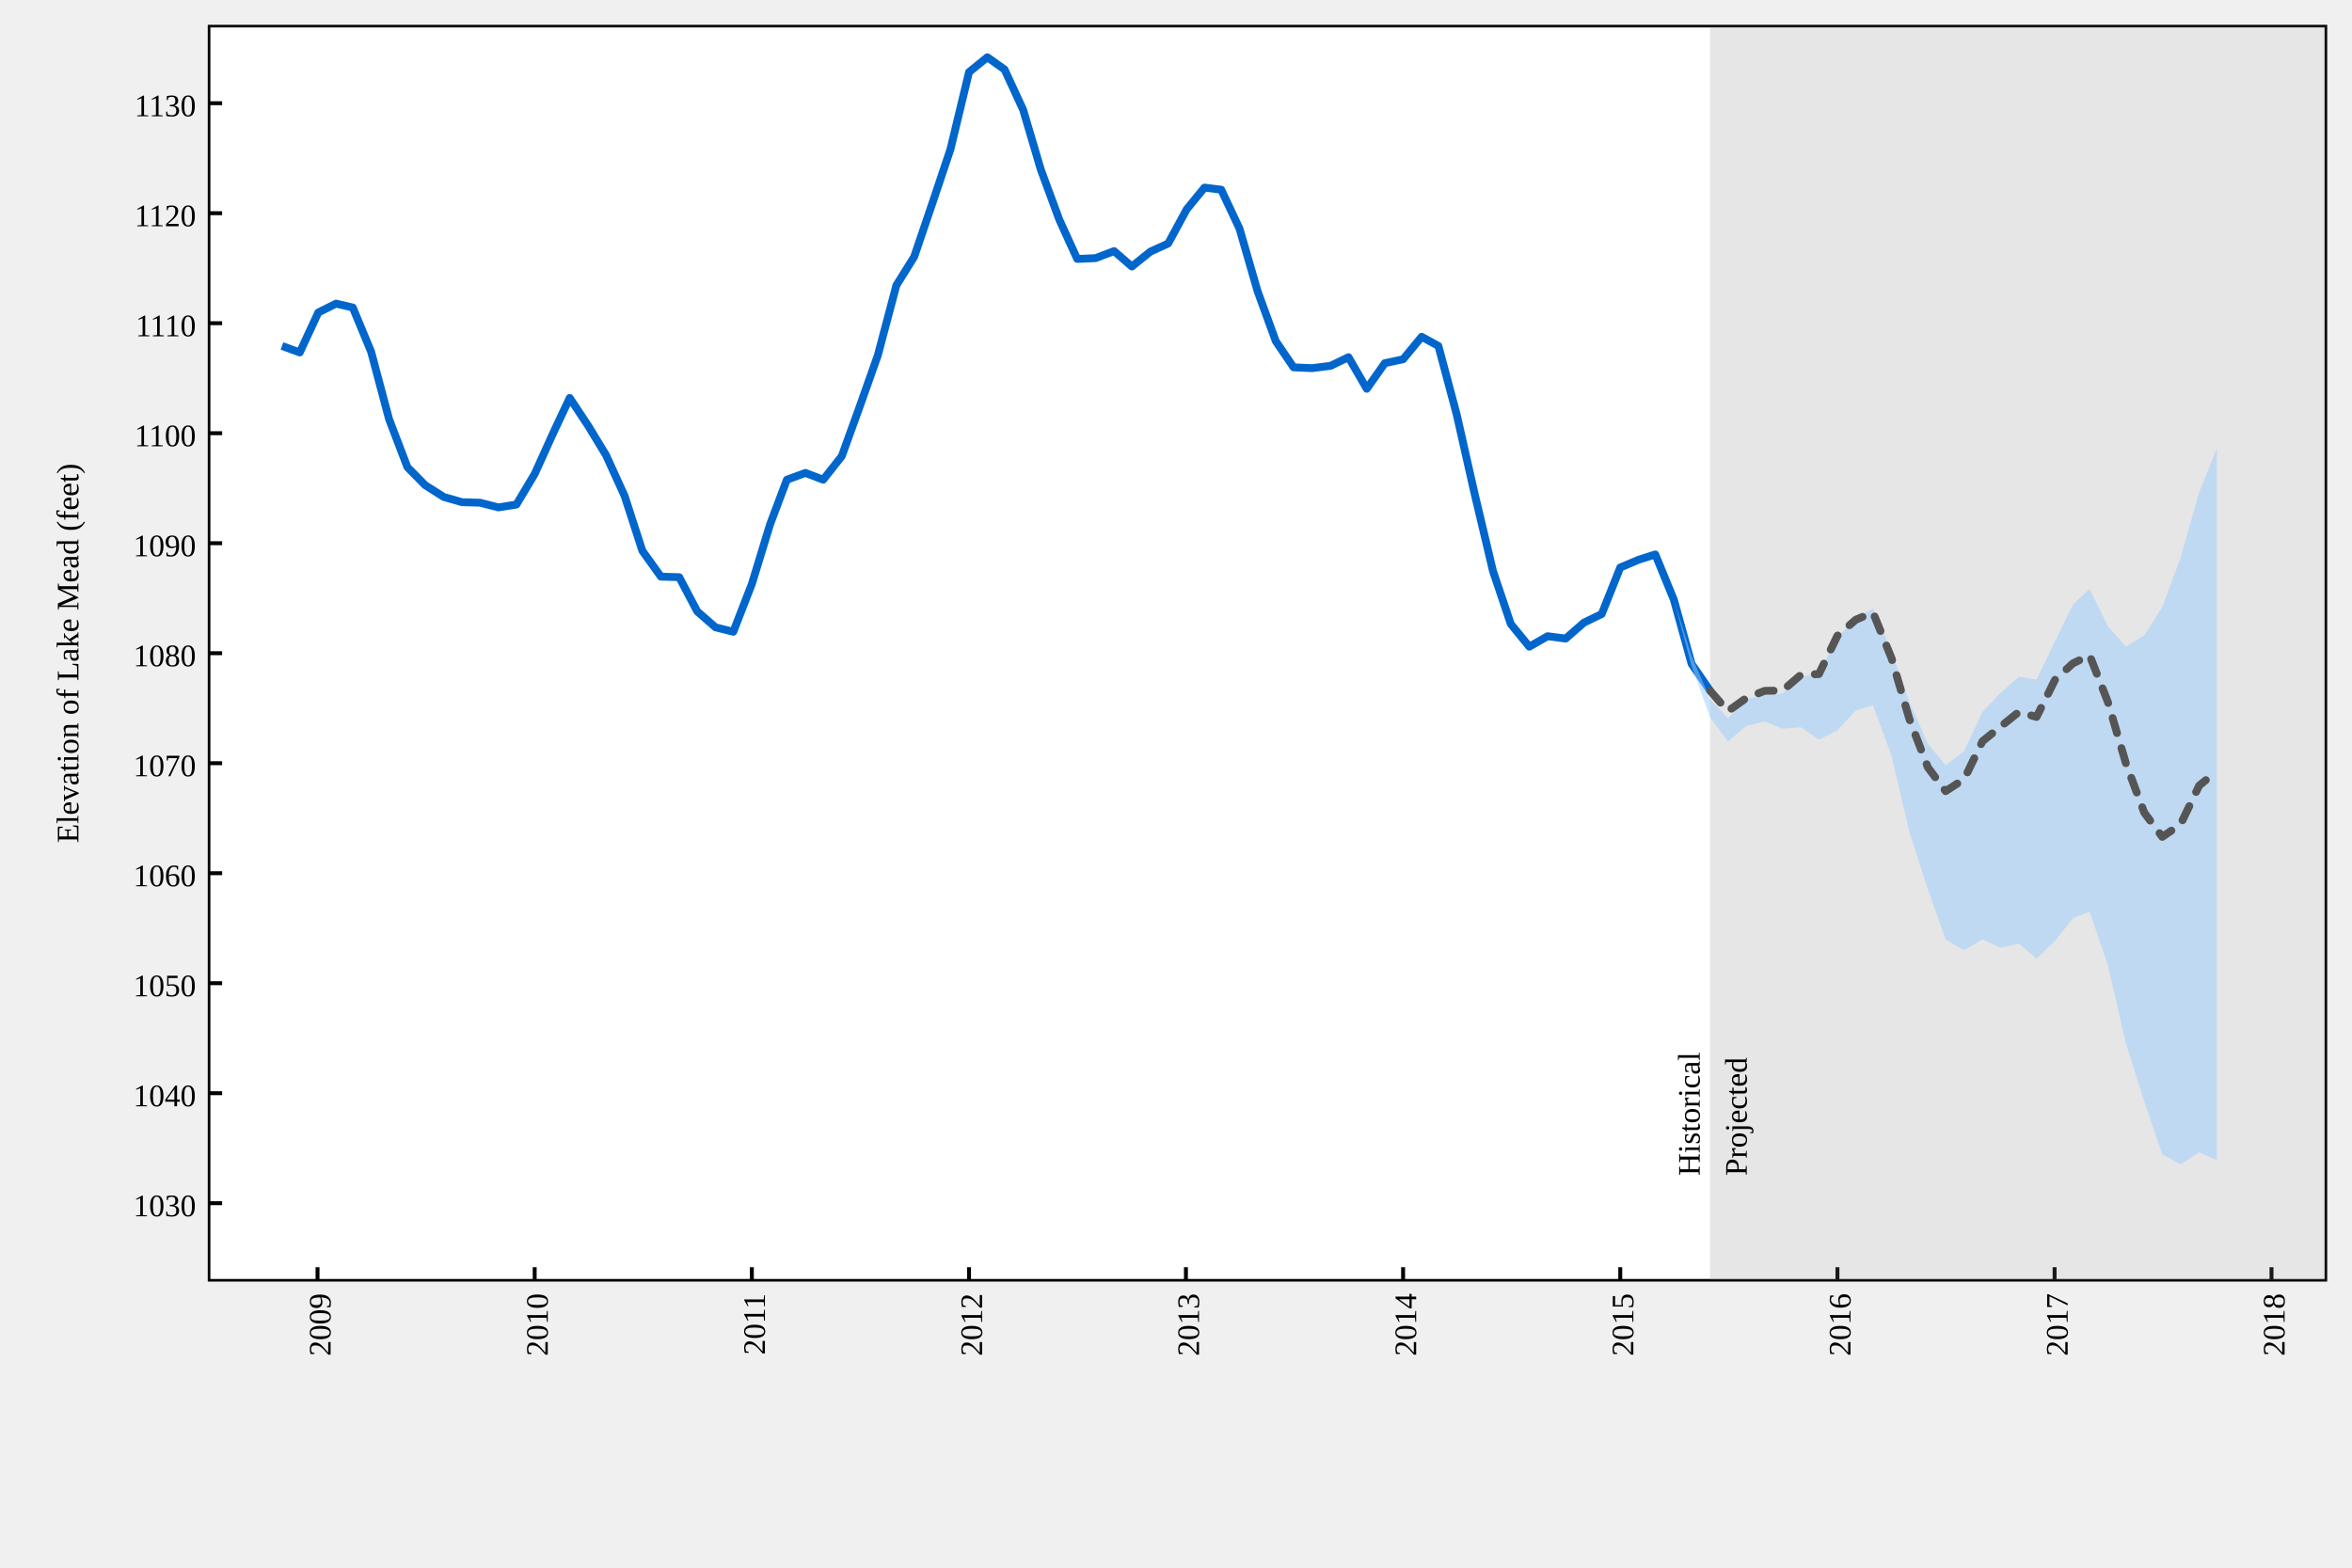
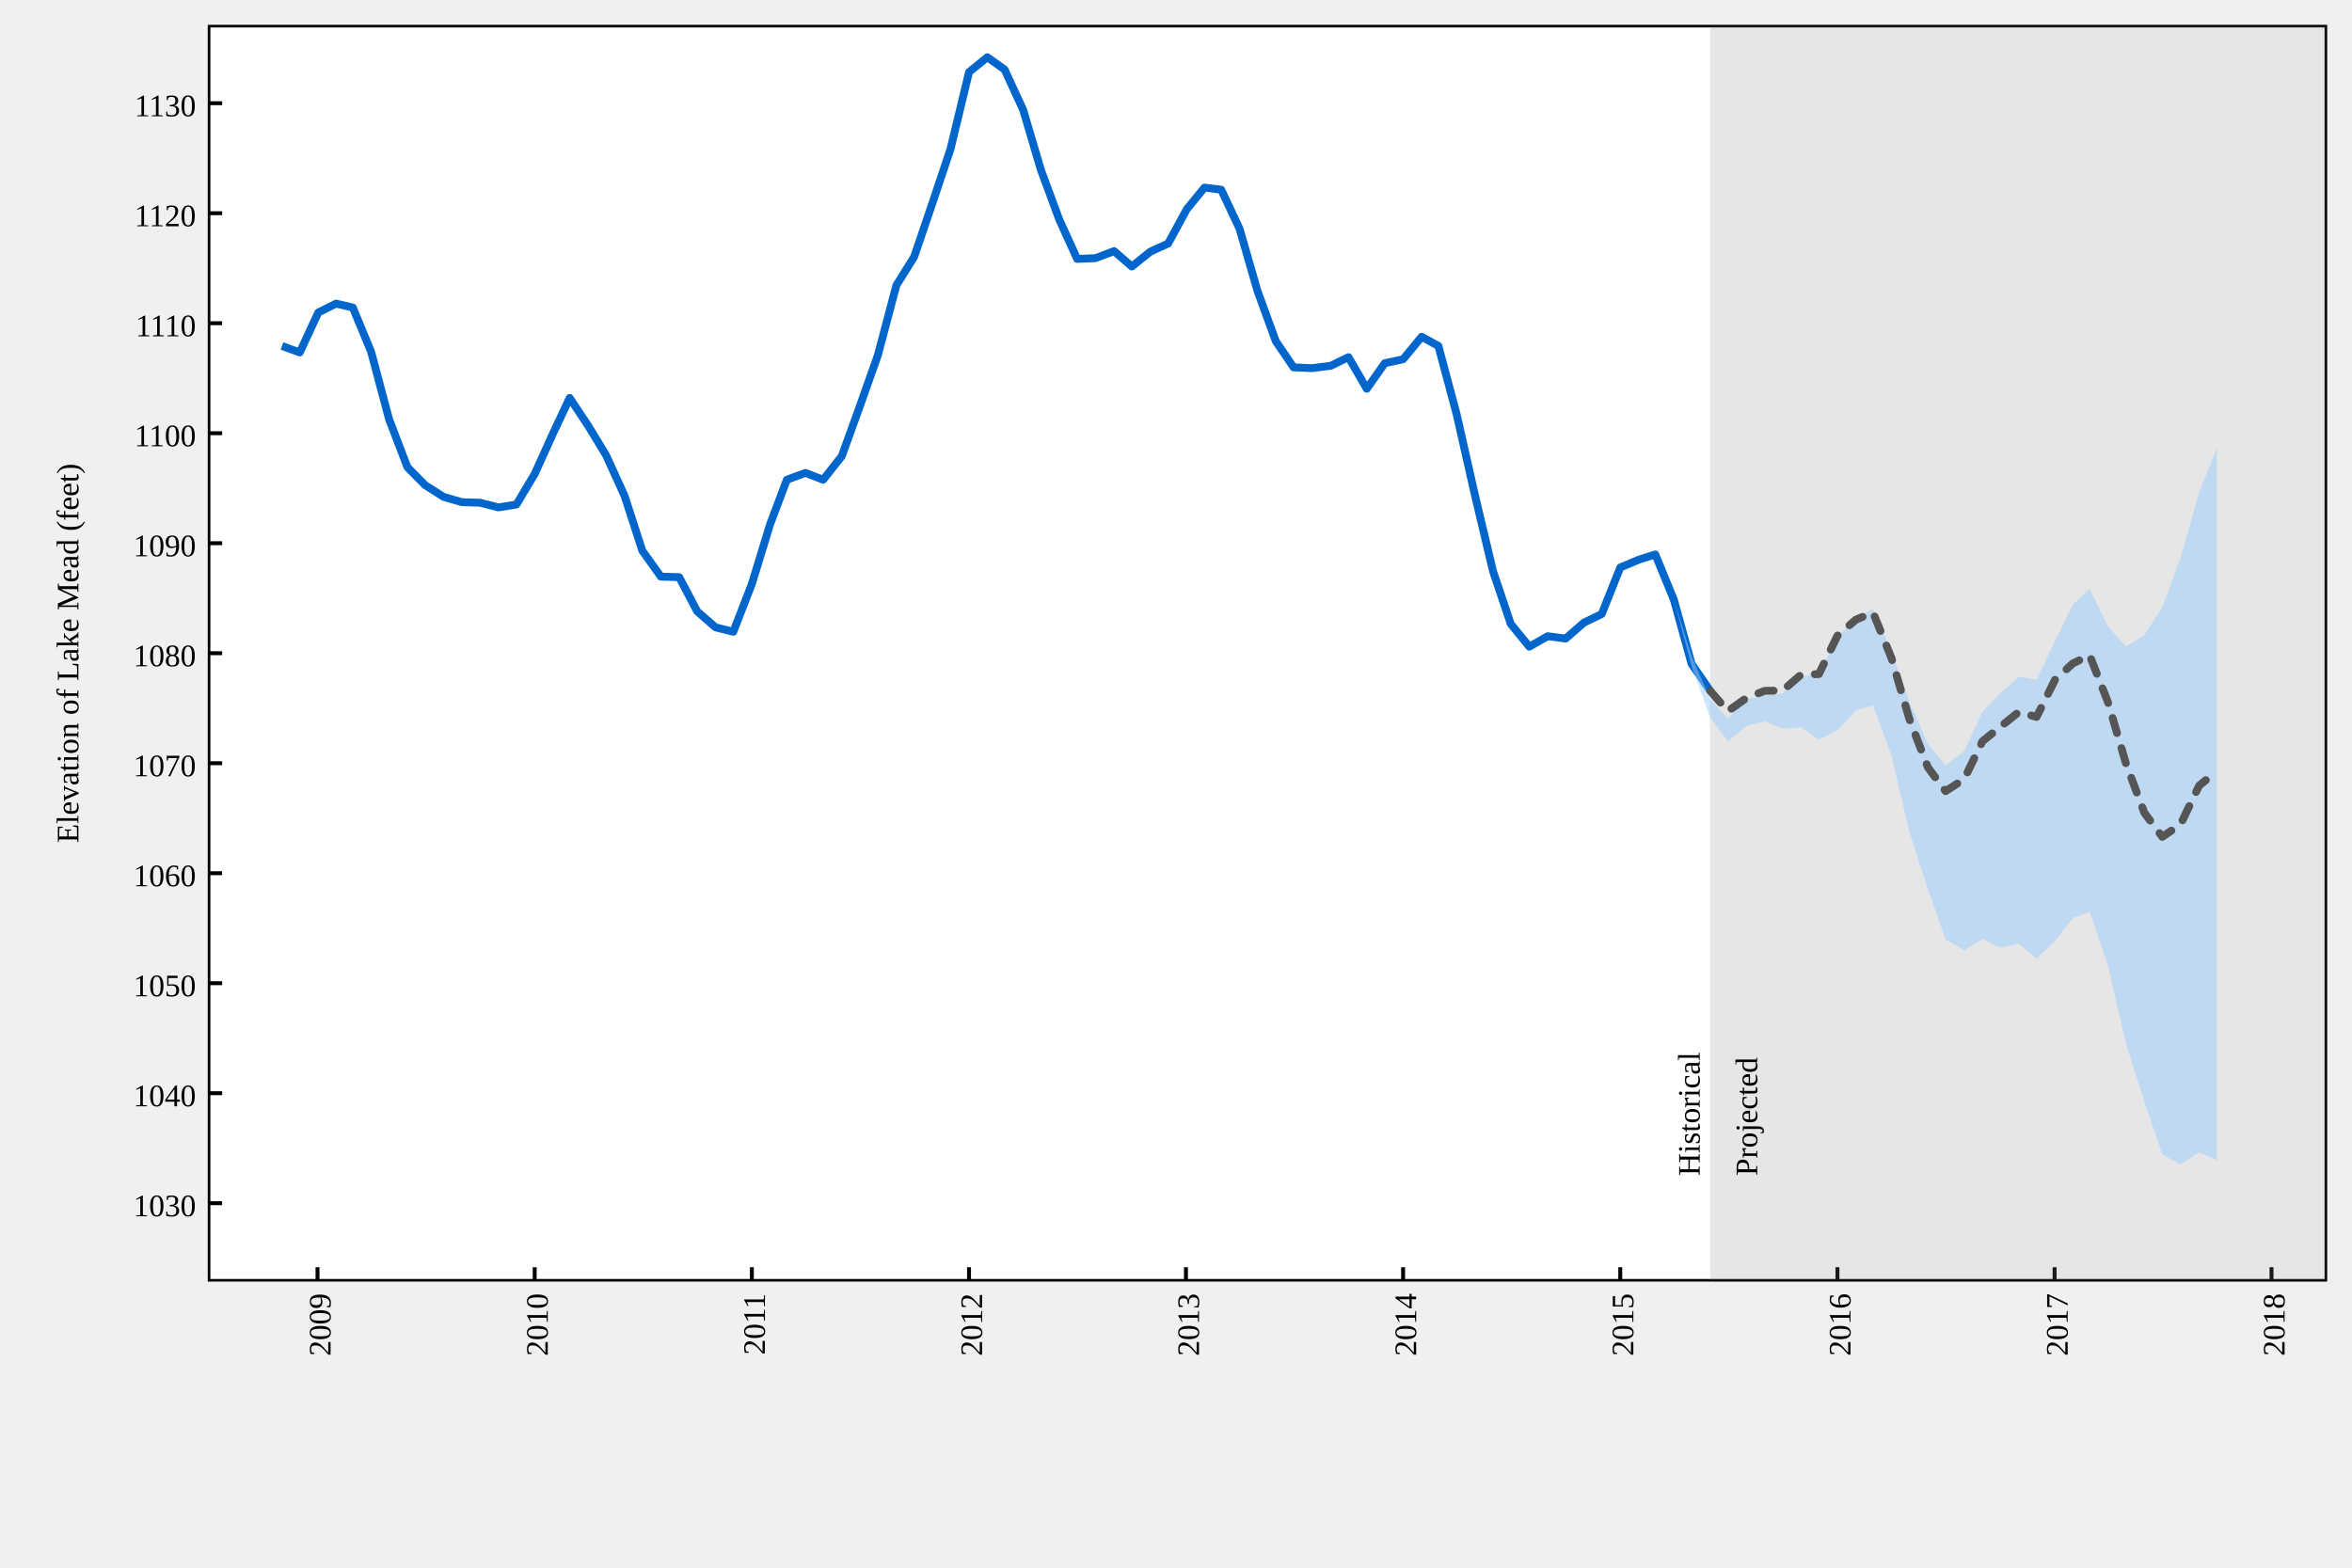
<svg xmlns="http://www.w3.org/2000/svg" version="1.1" preserveAspectRatio="xMinYMin meet" viewBox="0 0 900 600">
  <g>
    <rect id="axis.box" x="80.0" y="10.0" width="810.0" height="480.0" style="fill:#FFFFFF;stroke:black" />
    <text transform="translate(30.0,250.0)rotate(270)" text-anchor="middle" id="y-label">Elevation of Lake Mead (feet)</text>
    <line x1="121.5" y1="490.0" x2="121.5" y2="485.0" style="stroke:black;stroke-width:1.5" />
    <text transform="translate(126.5,495.0)rotate(270)" text-anchor="end">2009</text>
    <line x1="204.6" y1="490.0" x2="204.6" y2="485.0" style="stroke:black;stroke-width:1.5" />
    <text transform="translate(209.6,495.0)rotate(270)" text-anchor="end">2010</text>
    <line x1="287.7" y1="490.0" x2="287.7" y2="485.0" style="stroke:black;stroke-width:1.5" />
    <text transform="translate(292.7,495.0)rotate(270)" text-anchor="end">2011</text>
    <line x1="370.8" y1="490.0" x2="370.8" y2="485.0" style="stroke:black;stroke-width:1.5" />
    <text transform="translate(375.8,495.0)rotate(270)" text-anchor="end">2012</text>
    <line x1="453.8" y1="490.0" x2="453.8" y2="485.0" style="stroke:black;stroke-width:1.5" />
    <text transform="translate(458.8,495.0)rotate(270)" text-anchor="end">2013</text>
    <line x1="536.9" y1="490.0" x2="536.9" y2="485.0" style="stroke:black;stroke-width:1.5" />
    <text transform="translate(541.9,495.0)rotate(270)" text-anchor="end">2014</text>
    <line x1="620.0" y1="490.0" x2="620.0" y2="485.0" style="stroke:black;stroke-width:1.5" />
    <text transform="translate(625.0,495.0)rotate(270)" text-anchor="end">2015</text>
    <line x1="703.1" y1="490.0" x2="703.1" y2="485.0" style="stroke:black;stroke-width:1.5" />
    <text transform="translate(708.1,495.0)rotate(270)" text-anchor="end">2016</text>
    <line x1="786.2" y1="490.0" x2="786.2" y2="485.0" style="stroke:black;stroke-width:1.5" />
    <text transform="translate(791.2,495.0)rotate(270)" text-anchor="end">2017</text>
    <line x1="869.2" y1="490.0" x2="869.2" y2="485.0" style="stroke:black;stroke-width:1.5" />
    <text transform="translate(874.2,495.0)rotate(270)" text-anchor="end">2018</text>
    <line x1="80.0" y1="460.5" x2="85.0" y2="460.5" style="stroke:black;stroke-width:1.5" />
    <text transform="translate(75.0,465.5)rotate(0)" text-anchor="end">1030</text>
    <line x1="80.0" y1="418.4" x2="85.0" y2="418.4" style="stroke:black;stroke-width:1.5" />
    <text transform="translate(75.0,423.4)rotate(0)" text-anchor="end">1040</text>
    <line x1="80.0" y1="376.3" x2="85.0" y2="376.3" style="stroke:black;stroke-width:1.5" />
    <text transform="translate(75.0,381.3)rotate(0)" text-anchor="end">1050</text>
    <line x1="80.0" y1="334.2" x2="85.0" y2="334.2" style="stroke:black;stroke-width:1.5" />
    <text transform="translate(75.0,339.2)rotate(0)" text-anchor="end">1060</text>
    <line x1="80.0" y1="292.1" x2="85.0" y2="292.1" style="stroke:black;stroke-width:1.5" />
    <text transform="translate(75.0,297.1)rotate(0)" text-anchor="end">1070</text>
    <line x1="80.0" y1="250.0" x2="85.0" y2="250.0" style="stroke:black;stroke-width:1.5" />
    <text transform="translate(75.0,255.0)rotate(0)" text-anchor="end">1080</text>
    <line x1="80.0" y1="207.9" x2="85.0" y2="207.9" style="stroke:black;stroke-width:1.5" />
    <text transform="translate(75.0,212.9)rotate(0)" text-anchor="end">1090</text>
    <line x1="80.0" y1="165.8" x2="85.0" y2="165.8" style="stroke:black;stroke-width:1.5" />
    <text transform="translate(75.0,170.8)rotate(0)" text-anchor="end">1100</text>
    <line x1="80.0" y1="123.7" x2="85.0" y2="123.7" style="stroke:black;stroke-width:1.5" />
    <text transform="translate(75.0,128.7)rotate(0)" text-anchor="end">1110</text>
    <line x1="80.0" y1="81.6" x2="85.0" y2="81.6" style="stroke:black;stroke-width:1.5" />
    <text transform="translate(75.0,86.6)rotate(0)" text-anchor="end">1120</text>
    <line x1="80.0" y1="39.5" x2="85.0" y2="39.5" style="stroke:black;stroke-width:1.5" />
    <text transform="translate(75.0,44.5)rotate(0)" text-anchor="end">1130</text>
    <g id="legend" class="label" alignment-baseline="central">
-       <text id="date_text" x="100" y="30"> </text>
-       <text id="elev_text" x="100" y="45" fill="#0066CC"> </text>
-       <text id="model_text" x="100" y="60" fill="#000000"> </text>
+       <text id="date_text" x="100" y="30" class="legend"> </text>
+       <text id="elev_text" x="100" y="45" fill="#0066CC" class="legend"> </text>
+       <text id="model_text" x="100" y="60" fill="#000000" class="legend"> </text>
    </g>
    <rect id="ddddd" x="654.369" y="10" width="235.631" height="480" fill="grey" opacity="0.2" stroke="none" />
    <text id="Historical-marker" transform="rotate(-90,650.4,450.0),translate(650.4,450.0)">Historical</text>
-     <text id="Projected-marker" transform="rotate(-90,668.4,450.0),translate(668.4,450.0)">Projected</text>
+     <text id="Projected-marker" transform="rotate(-90,672.4,450.0),translate(672.4,450.0)">Projected</text>
    <path d="M107.9,132.4 L114.7,134.9 L121.8,119.6 L128.6,116.2 L135.0,117.7 L142.0,134.6 L148.9,160.5 L155.9,178.8 L162.7,185.7 L169.8,190.2 L176.8,192.2 L183.7,192.4 L190.7,194.2 L197.6,193.1 L204.6,181.4 L211.7,165.7 L218.0,152.3 L225.1,163.0 L231.9,174.2 L239.0,189.8 L245.8,210.8 L252.9,220.7 L259.9,220.9 L266.8,234.0 L273.8,240.1 L280.6,241.8 L287.7,223.5 L294.7,200.6 L301.1,183.6 L308.2,181.0 L315.0,183.6 L322.1,174.6 L328.9,155.8 L335.9,136.0 L343.0,109.2 L349.8,98.3 L356.9,77.4 L363.7,57.1 L370.8,27.6 L377.8,21.9 L384.4,26.6 L391.5,42.0 L398.3,65.0 L405.4,84.2 L412.2,99.1 L419.2,98.8 L426.3,96.1 L433.1,102.0 L440.2,96.3 L447.0,93.2 L454.1,80.1 L460.9,71.8 L467.3,72.6 L474.3,87.5 L481.2,111.4 L488.2,130.6 L495.0,140.6 L502.1,140.9 L509.2,140.0 L516.0,136.7 L523.0,148.8 L529.9,139.0 L536.9,137.5 L544.0,128.9 L550.4,132.4 L557.4,158.6 L564.2,188.7 L571.3,218.6 L578.1,238.8 L585.2,247.5 L592.2,243.5 L599.1,244.4 L606.1,238.3 L612.9,235.0 L620.0,217.2 L627.1,214.2 L633.4,212.2 L640.5,229.5 L647.3,254.1 L654.4,264.4 " fill="none" style="stroke:#0066CC;stroke-width:3;stroke-linejoin:round" />
    <path d="M640.5,229.5 L647.3,251.0 L654.4,267.6 L661.2,274.9 L668.3,267.5 L675.3,266.2 L682.1,265.4 L689.2,258.9 L696.0,257.8 L703.1,243.8 L710.1,236.7 L716.7,232.9 L723.8,249.1 L730.6,268.6 L737.7,284.6 L744.5,292.9 L751.6,287.4 L758.6,272.4 L765.4,265.3 L772.5,259.0 L779.3,260.1 L786.4,245.3 L793.2,231.4 L799.6,225.4 L806.6,239.7 L813.5,247.4 L820.5,243.2 L827.4,232.3 L834.4,213.5 L841.5,188.4 L848.3,171.6 L848.3,444.1 L841.5,441.0 L834.4,445.7 L827.4,441.8 L820.5,421.6 L813.5,399.5 L806.6,369.5 L799.6,348.9 L793.2,351.4 L786.4,360.1 L779.3,366.9 L772.5,361.2 L765.4,362.7 L758.6,359.5 L751.6,363.7 L744.5,359.6 L737.7,340.3 L730.6,318.4 L723.8,289.3 L716.7,269.9 L710.1,272.0 L703.1,279.5 L696.0,283.1 L689.2,278.4 L682.1,278.9 L675.3,276.1 L668.3,277.8 L661.2,283.8 L654.4,274.6 L647.3,255.0 L640.5,229.5 " fill="#99CCFF" style="stroke:none;" opacity="0.5" />
    <path d="M654.4,264.4 L661.2,272.2 L668.3,267.1 L675.3,264.4 L682.1,264.3 L689.2,258.2 L696.0,258.0 L703.1,243.3 L710.1,237.2 L716.7,234.4 L723.8,251.9 L730.6,275.1 L737.7,293.7 L744.5,302.8 L751.6,298.2 L758.6,283.7 L765.4,278.2 L772.5,272.5 L779.3,274.4 L786.4,260.1 L793.2,253.9 L799.6,250.8 L806.6,268.7 L813.5,292.2 L820.5,311.0 L827.4,320.3 L834.4,315.5 L841.5,300.7 L848.3,295.1 " fill="none" style="stroke:#555555;stroke-width:3;stroke-linejoin:round;stroke-dasharray:6;stroke-linecap:round" />
    <rect id="2008-10-31" x="104.38" y="10" width="7.00" height="480" fill-opacity="0.0" />
    <rect id="2008-11-30" x="111.21" y="10" width="7.00" height="480" fill-opacity="0.0" />
    <rect id="2008-12-31" x="118.27" y="10" width="7.00" height="480" fill-opacity="0.0" />
    <rect id="2009-01-31" x="125.09" y="10" width="7.00" height="480" fill-opacity="0.0" />
    <rect id="2009-02-28" x="131.47" y="10" width="7.00" height="480" fill-opacity="0.0" />
    <rect id="2009-03-31" x="138.52" y="10" width="7.00" height="480" fill-opacity="0.0" />
    <rect id="2009-04-30" x="145.35" y="10" width="7.00" height="480" fill-opacity="0.0" />
    <rect id="2009-05-31" x="152.41" y="10" width="7.00" height="480" fill-opacity="0.0" />
    <rect id="2009-06-30" x="159.24" y="10" width="7.00" height="480" fill-opacity="0.0" />
    <rect id="2009-07-31" x="166.29" y="10" width="7.00" height="480" fill-opacity="0.0" />
    <rect id="2009-08-31" x="173.35" y="10" width="7.00" height="480" fill-opacity="0.0" />
    <rect id="2009-09-30" x="180.18" y="10" width="7.00" height="480" fill-opacity="0.0" />
    <rect id="2009-10-31" x="187.23" y="10" width="7.00" height="480" fill-opacity="0.0" />
    <rect id="2009-11-30" x="194.06" y="10" width="7.00" height="480" fill-opacity="0.0" />
    <rect id="2009-12-31" x="201.12" y="10" width="7.00" height="480" fill-opacity="0.0" />
    <rect id="2010-01-31" x="208.17" y="10" width="7.00" height="480" fill-opacity="0.0" />
    <rect id="2010-02-28" x="214.54" y="10" width="7.00" height="480" fill-opacity="0.0" />
    <rect id="2010-03-31" x="221.60" y="10" width="7.00" height="480" fill-opacity="0.0" />
    <rect id="2010-04-30" x="228.43" y="10" width="7.00" height="480" fill-opacity="0.0" />
    <rect id="2010-05-31" x="235.48" y="10" width="7.00" height="480" fill-opacity="0.0" />
    <rect id="2010-06-30" x="242.31" y="10" width="7.00" height="480" fill-opacity="0.0" />
    <rect id="2010-07-31" x="249.37" y="10" width="7.00" height="480" fill-opacity="0.0" />
    <rect id="2010-08-31" x="256.42" y="10" width="7.00" height="480" fill-opacity="0.0" />
    <rect id="2010-09-30" x="263.25" y="10" width="7.00" height="480" fill-opacity="0.0" />
    <rect id="2010-10-31" x="270.31" y="10" width="7.00" height="480" fill-opacity="0.0" />
    <rect id="2010-11-30" x="277.14" y="10" width="7.00" height="480" fill-opacity="0.0" />
    <rect id="2010-12-31" x="284.19" y="10" width="7.00" height="480" fill-opacity="0.0" />
    <rect id="2011-01-31" x="291.25" y="10" width="7.00" height="480" fill-opacity="0.0" />
    <rect id="2011-02-28" x="297.62" y="10" width="7.00" height="480" fill-opacity="0.0" />
    <rect id="2011-03-31" x="304.68" y="10" width="7.00" height="480" fill-opacity="0.0" />
    <rect id="2011-04-30" x="311.51" y="10" width="7.00" height="480" fill-opacity="0.0" />
    <rect id="2011-05-31" x="318.56" y="10" width="7.00" height="480" fill-opacity="0.0" />
    <rect id="2011-06-30" x="325.39" y="10" width="7.00" height="480" fill-opacity="0.0" />
    <rect id="2011-07-31" x="332.45" y="10" width="7.00" height="480" fill-opacity="0.0" />
    <rect id="2011-08-31" x="339.50" y="10" width="7.00" height="480" fill-opacity="0.0" />
    <rect id="2011-09-30" x="346.33" y="10" width="7.00" height="480" fill-opacity="0.0" />
    <rect id="2011-10-31" x="353.39" y="10" width="7.00" height="480" fill-opacity="0.0" />
    <rect id="2011-11-30" x="360.21" y="10" width="7.00" height="480" fill-opacity="0.0" />
    <rect id="2011-12-31" x="367.27" y="10" width="7.00" height="480" fill-opacity="0.0" />
    <rect id="2012-01-31" x="374.33" y="10" width="7.00" height="480" fill-opacity="0.0" />
    <rect id="2012-02-29" x="380.93" y="10" width="7.00" height="480" fill-opacity="0.0" />
    <rect id="2012-03-31" x="387.98" y="10" width="7.00" height="480" fill-opacity="0.0" />
    <rect id="2012-04-30" x="394.81" y="10" width="7.00" height="480" fill-opacity="0.0" />
    <rect id="2012-05-31" x="401.87" y="10" width="7.00" height="480" fill-opacity="0.0" />
    <rect id="2012-06-30" x="408.69" y="10" width="7.00" height="480" fill-opacity="0.0" />
    <rect id="2012-07-31" x="415.75" y="10" width="7.00" height="480" fill-opacity="0.0" />
    <rect id="2012-08-31" x="422.81" y="10" width="7.00" height="480" fill-opacity="0.0" />
    <rect id="2012-09-30" x="429.63" y="10" width="7.00" height="480" fill-opacity="0.0" />
    <rect id="2012-10-31" x="436.69" y="10" width="7.00" height="480" fill-opacity="0.0" />
    <rect id="2012-11-30" x="443.52" y="10" width="7.00" height="480" fill-opacity="0.0" />
    <rect id="2012-12-31" x="450.57" y="10" width="7.00" height="480" fill-opacity="0.0" />
    <rect id="2013-01-31" x="457.40" y="10" width="7.00" height="480" fill-opacity="0.0" />
    <rect id="2013-02-28" x="463.78" y="10" width="7.00" height="480" fill-opacity="0.0" />
    <rect id="2013-03-31" x="470.83" y="10" width="7.00" height="480" fill-opacity="0.0" />
    <rect id="2013-04-30" x="477.66" y="10" width="7.00" height="480" fill-opacity="0.0" />
    <rect id="2013-05-31" x="484.71" y="10" width="7.00" height="480" fill-opacity="0.0" />
    <rect id="2013-06-30" x="491.54" y="10" width="7.00" height="480" fill-opacity="0.0" />
    <rect id="2013-07-31" x="498.60" y="10" width="7.00" height="480" fill-opacity="0.0" />
    <rect id="2013-08-31" x="505.65" y="10" width="7.00" height="480" fill-opacity="0.0" />
    <rect id="2013-09-30" x="512.48" y="10" width="7.00" height="480" fill-opacity="0.0" />
    <rect id="2013-10-31" x="519.54" y="10" width="7.00" height="480" fill-opacity="0.0" />
    <rect id="2013-11-30" x="526.37" y="10" width="7.00" height="480" fill-opacity="0.0" />
    <rect id="2013-12-31" x="533.42" y="10" width="7.00" height="480" fill-opacity="0.0" />
    <rect id="2014-01-31" x="540.48" y="10" width="7.00" height="480" fill-opacity="0.0" />
    <rect id="2014-02-28" x="546.85" y="10" width="7.00" height="480" fill-opacity="0.0" />
    <rect id="2014-03-31" x="553.91" y="10" width="7.00" height="480" fill-opacity="0.0" />
    <rect id="2014-04-30" x="560.74" y="10" width="7.00" height="480" fill-opacity="0.0" />
    <rect id="2014-05-31" x="567.79" y="10" width="7.00" height="480" fill-opacity="0.0" />
    <rect id="2014-06-30" x="574.62" y="10" width="7.00" height="480" fill-opacity="0.0" />
    <rect id="2014-07-31" x="581.68" y="10" width="7.00" height="480" fill-opacity="0.0" />
    <rect id="2014-08-31" x="588.73" y="10" width="7.00" height="480" fill-opacity="0.0" />
    <rect id="2014-09-30" x="595.56" y="10" width="7.00" height="480" fill-opacity="0.0" />
    <rect id="2014-10-31" x="602.62" y="10" width="7.00" height="480" fill-opacity="0.0" />
    <rect id="2014-11-30" x="609.44" y="10" width="7.00" height="480" fill-opacity="0.0" />
    <rect id="2014-12-31" x="616.50" y="10" width="7.00" height="480" fill-opacity="0.0" />
    <rect id="2015-01-31" x="623.56" y="10" width="7.00" height="480" fill-opacity="0.0" />
    <rect id="2015-02-28" x="629.93" y="10" width="7.00" height="480" fill-opacity="0.0" />
    <rect id="2015-03-31" x="636.98" y="10" width="7.00" height="480" fill-opacity="0.0" />
    <rect id="2015-04-30" x="643.81" y="10" width="7.00" height="480" fill-opacity="0.0" />
    <rect id="2015-05-31" x="650.87" y="10" width="7.00" height="480" fill-opacity="0.0" />
    <rect id="2015-05-31" x="650.87" y="10" width="7.00" height="480" fill-opacity="0.0" />
    <rect id="2015-06-30" x="657.70" y="10" width="7.00" height="480" fill-opacity="0.0" />
    <rect id="2015-07-31" x="664.75" y="10" width="7.00" height="480" fill-opacity="0.0" />
    <rect id="2015-08-31" x="671.81" y="10" width="7.00" height="480" fill-opacity="0.0" />
    <rect id="2015-09-30" x="678.64" y="10" width="7.00" height="480" fill-opacity="0.0" />
    <rect id="2015-10-31" x="685.69" y="10" width="7.00" height="480" fill-opacity="0.0" />
    <rect id="2015-11-30" x="692.52" y="10" width="7.00" height="480" fill-opacity="0.0" />
    <rect id="2015-12-31" x="699.58" y="10" width="7.00" height="480" fill-opacity="0.0" />
    <rect id="2016-01-31" x="706.63" y="10" width="7.00" height="480" fill-opacity="0.0" />
    <rect id="2016-02-29" x="713.23" y="10" width="7.00" height="480" fill-opacity="0.0" />
    <rect id="2016-03-31" x="720.29" y="10" width="7.00" height="480" fill-opacity="0.0" />
    <rect id="2016-04-30" x="727.12" y="10" width="7.00" height="480" fill-opacity="0.0" />
    <rect id="2016-05-31" x="734.17" y="10" width="7.00" height="480" fill-opacity="0.0" />
    <rect id="2016-06-30" x="741.00" y="10" width="7.00" height="480" fill-opacity="0.0" />
    <rect id="2016-07-31" x="748.06" y="10" width="7.00" height="480" fill-opacity="0.0" />
    <rect id="2016-08-31" x="755.11" y="10" width="7.00" height="480" fill-opacity="0.0" />
    <rect id="2016-09-30" x="761.94" y="10" width="7.00" height="480" fill-opacity="0.0" />
    <rect id="2016-10-31" x="769.00" y="10" width="7.00" height="480" fill-opacity="0.0" />
    <rect id="2016-11-30" x="775.83" y="10" width="7.00" height="480" fill-opacity="0.0" />
    <rect id="2016-12-31" x="782.88" y="10" width="7.00" height="480" fill-opacity="0.0" />
    <rect id="2017-01-31" x="789.71" y="10" width="7.00" height="480" fill-opacity="0.0" />
    <rect id="2017-02-28" x="796.08" y="10" width="7.00" height="480" fill-opacity="0.0" />
    <rect id="2017-03-31" x="803.14" y="10" width="7.00" height="480" fill-opacity="0.0" />
    <rect id="2017-04-30" x="809.97" y="10" width="7.00" height="480" fill-opacity="0.0" />
    <rect id="2017-05-31" x="817.02" y="10" width="7.00" height="480" fill-opacity="0.0" />
    <rect id="2017-06-30" x="823.85" y="10" width="7.00" height="480" fill-opacity="0.0" />
    <rect id="2017-07-31" x="830.91" y="10" width="7.00" height="480" fill-opacity="0.0" />
    <rect id="2017-08-31" x="837.96" y="10" width="7.00" height="480" fill-opacity="0.0" />
    <rect id="2017-09-30" x="844.79" y="10" width="7.00" height="480" fill-opacity="0.0" />
    <rect id="2015-03-31" x="636.98" y="10" width="7.00" height="480" fill-opacity="0.0" />
    <rect id="2015-04-30" x="643.81" y="10" width="7.00" height="480" fill-opacity="0.0" />
    <rect id="2015-05-31" x="650.87" y="10" width="7.00" height="480" fill-opacity="0.0" />
    <rect id="2015-06-30" x="657.70" y="10" width="7.00" height="480" fill-opacity="0.0" />
    <rect id="2015-07-31" x="664.75" y="10" width="7.00" height="480" fill-opacity="0.0" />
    <rect id="2015-08-31" x="671.81" y="10" width="7.00" height="480" fill-opacity="0.0" />
    <rect id="2015-09-30" x="678.64" y="10" width="7.00" height="480" fill-opacity="0.0" />
    <rect id="2015-10-31" x="685.69" y="10" width="7.00" height="480" fill-opacity="0.0" />
    <rect id="2015-11-30" x="692.52" y="10" width="7.00" height="480" fill-opacity="0.0" />
    <rect id="2015-12-31" x="699.58" y="10" width="7.00" height="480" fill-opacity="0.0" />
    <rect id="2016-01-31" x="706.63" y="10" width="7.00" height="480" fill-opacity="0.0" />
    <rect id="2016-02-29" x="713.23" y="10" width="7.00" height="480" fill-opacity="0.0" />
    <rect id="2016-03-31" x="720.29" y="10" width="7.00" height="480" fill-opacity="0.0" />
    <rect id="2016-04-30" x="727.12" y="10" width="7.00" height="480" fill-opacity="0.0" />
    <rect id="2016-05-31" x="734.17" y="10" width="7.00" height="480" fill-opacity="0.0" />
    <rect id="2016-06-30" x="741.00" y="10" width="7.00" height="480" fill-opacity="0.0" />
    <rect id="2016-07-31" x="748.06" y="10" width="7.00" height="480" fill-opacity="0.0" />
    <rect id="2016-08-31" x="755.11" y="10" width="7.00" height="480" fill-opacity="0.0" />
    <rect id="2016-09-30" x="761.94" y="10" width="7.00" height="480" fill-opacity="0.0" />
    <rect id="2016-10-31" x="769.00" y="10" width="7.00" height="480" fill-opacity="0.0" />
    <rect id="2016-11-30" x="775.83" y="10" width="7.00" height="480" fill-opacity="0.0" />
    <rect id="2016-12-31" x="782.88" y="10" width="7.00" height="480" fill-opacity="0.0" />
    <rect id="2017-01-31" x="789.71" y="10" width="7.00" height="480" fill-opacity="0.0" />
    <rect id="2017-02-28" x="796.08" y="10" width="7.00" height="480" fill-opacity="0.0" />
    <rect id="2017-03-31" x="803.14" y="10" width="7.00" height="480" fill-opacity="0.0" />
    <rect id="2017-04-30" x="809.97" y="10" width="7.00" height="480" fill-opacity="0.0" />
    <rect id="2017-05-31" x="817.02" y="10" width="7.00" height="480" fill-opacity="0.0" />
    <rect id="2017-06-30" x="823.85" y="10" width="7.00" height="480" fill-opacity="0.0" />
    <rect id="2017-07-31" x="830.91" y="10" width="7.00" height="480" fill-opacity="0.0" />
    <rect id="2017-08-31" x="837.96" y="10" width="7.00" height="480" fill-opacity="0.0" />
    <rect id="2017-09-30" x="844.79" y="10" width="7.00" height="480" fill-opacity="0.0" />
    <rect id="2015-03-31" x="636.98" y="10" width="7.00" height="480" fill-opacity="0.0" />
    <rect id="2015-04-30" x="643.81" y="10" width="7.00" height="480" fill-opacity="0.0" />
    <rect id="2015-05-31" x="650.87" y="10" width="7.00" height="480" fill-opacity="0.0" />
    <rect id="2015-06-30" x="657.70" y="10" width="7.00" height="480" fill-opacity="0.0" />
    <rect id="2015-07-31" x="664.75" y="10" width="7.00" height="480" fill-opacity="0.0" />
    <rect id="2015-08-31" x="671.81" y="10" width="7.00" height="480" fill-opacity="0.0" />
    <rect id="2015-09-30" x="678.64" y="10" width="7.00" height="480" fill-opacity="0.0" />
    <rect id="2015-10-31" x="685.69" y="10" width="7.00" height="480" fill-opacity="0.0" />
    <rect id="2015-11-30" x="692.52" y="10" width="7.00" height="480" fill-opacity="0.0" />
    <rect id="2015-12-31" x="699.58" y="10" width="7.00" height="480" fill-opacity="0.0" />
    <rect id="2016-01-31" x="706.63" y="10" width="7.00" height="480" fill-opacity="0.0" />
    <rect id="2016-02-29" x="713.23" y="10" width="7.00" height="480" fill-opacity="0.0" />
    <rect id="2016-03-31" x="720.29" y="10" width="7.00" height="480" fill-opacity="0.0" />
    <rect id="2016-04-30" x="727.12" y="10" width="7.00" height="480" fill-opacity="0.0" />
    <rect id="2016-05-31" x="734.17" y="10" width="7.00" height="480" fill-opacity="0.0" />
    <rect id="2016-06-30" x="741.00" y="10" width="7.00" height="480" fill-opacity="0.0" />
    <rect id="2016-07-31" x="748.06" y="10" width="7.00" height="480" fill-opacity="0.0" />
    <rect id="2016-08-31" x="755.11" y="10" width="7.00" height="480" fill-opacity="0.0" />
    <rect id="2016-09-30" x="761.94" y="10" width="7.00" height="480" fill-opacity="0.0" />
    <rect id="2016-10-31" x="769.00" y="10" width="7.00" height="480" fill-opacity="0.0" />
    <rect id="2016-11-30" x="775.83" y="10" width="7.00" height="480" fill-opacity="0.0" />
    <rect id="2016-12-31" x="782.88" y="10" width="7.00" height="480" fill-opacity="0.0" />
    <rect id="2017-01-31" x="789.71" y="10" width="7.00" height="480" fill-opacity="0.0" />
    <rect id="2017-02-28" x="796.08" y="10" width="7.00" height="480" fill-opacity="0.0" />
    <rect id="2017-03-31" x="803.14" y="10" width="7.00" height="480" fill-opacity="0.0" />
    <rect id="2017-04-30" x="809.97" y="10" width="7.00" height="480" fill-opacity="0.0" />
    <rect id="2017-05-31" x="817.02" y="10" width="7.00" height="480" fill-opacity="0.0" />
    <rect id="2017-06-30" x="823.85" y="10" width="7.00" height="480" fill-opacity="0.0" />
    <rect id="2017-07-31" x="830.91" y="10" width="7.00" height="480" fill-opacity="0.0" />
    <rect id="2017-08-31" x="837.96" y="10" width="7.00" height="480" fill-opacity="0.0" />
    <rect id="2017-09-30" x="844.79" y="10" width="7.00" height="480" fill-opacity="0.0" />
  </g>
</svg>
